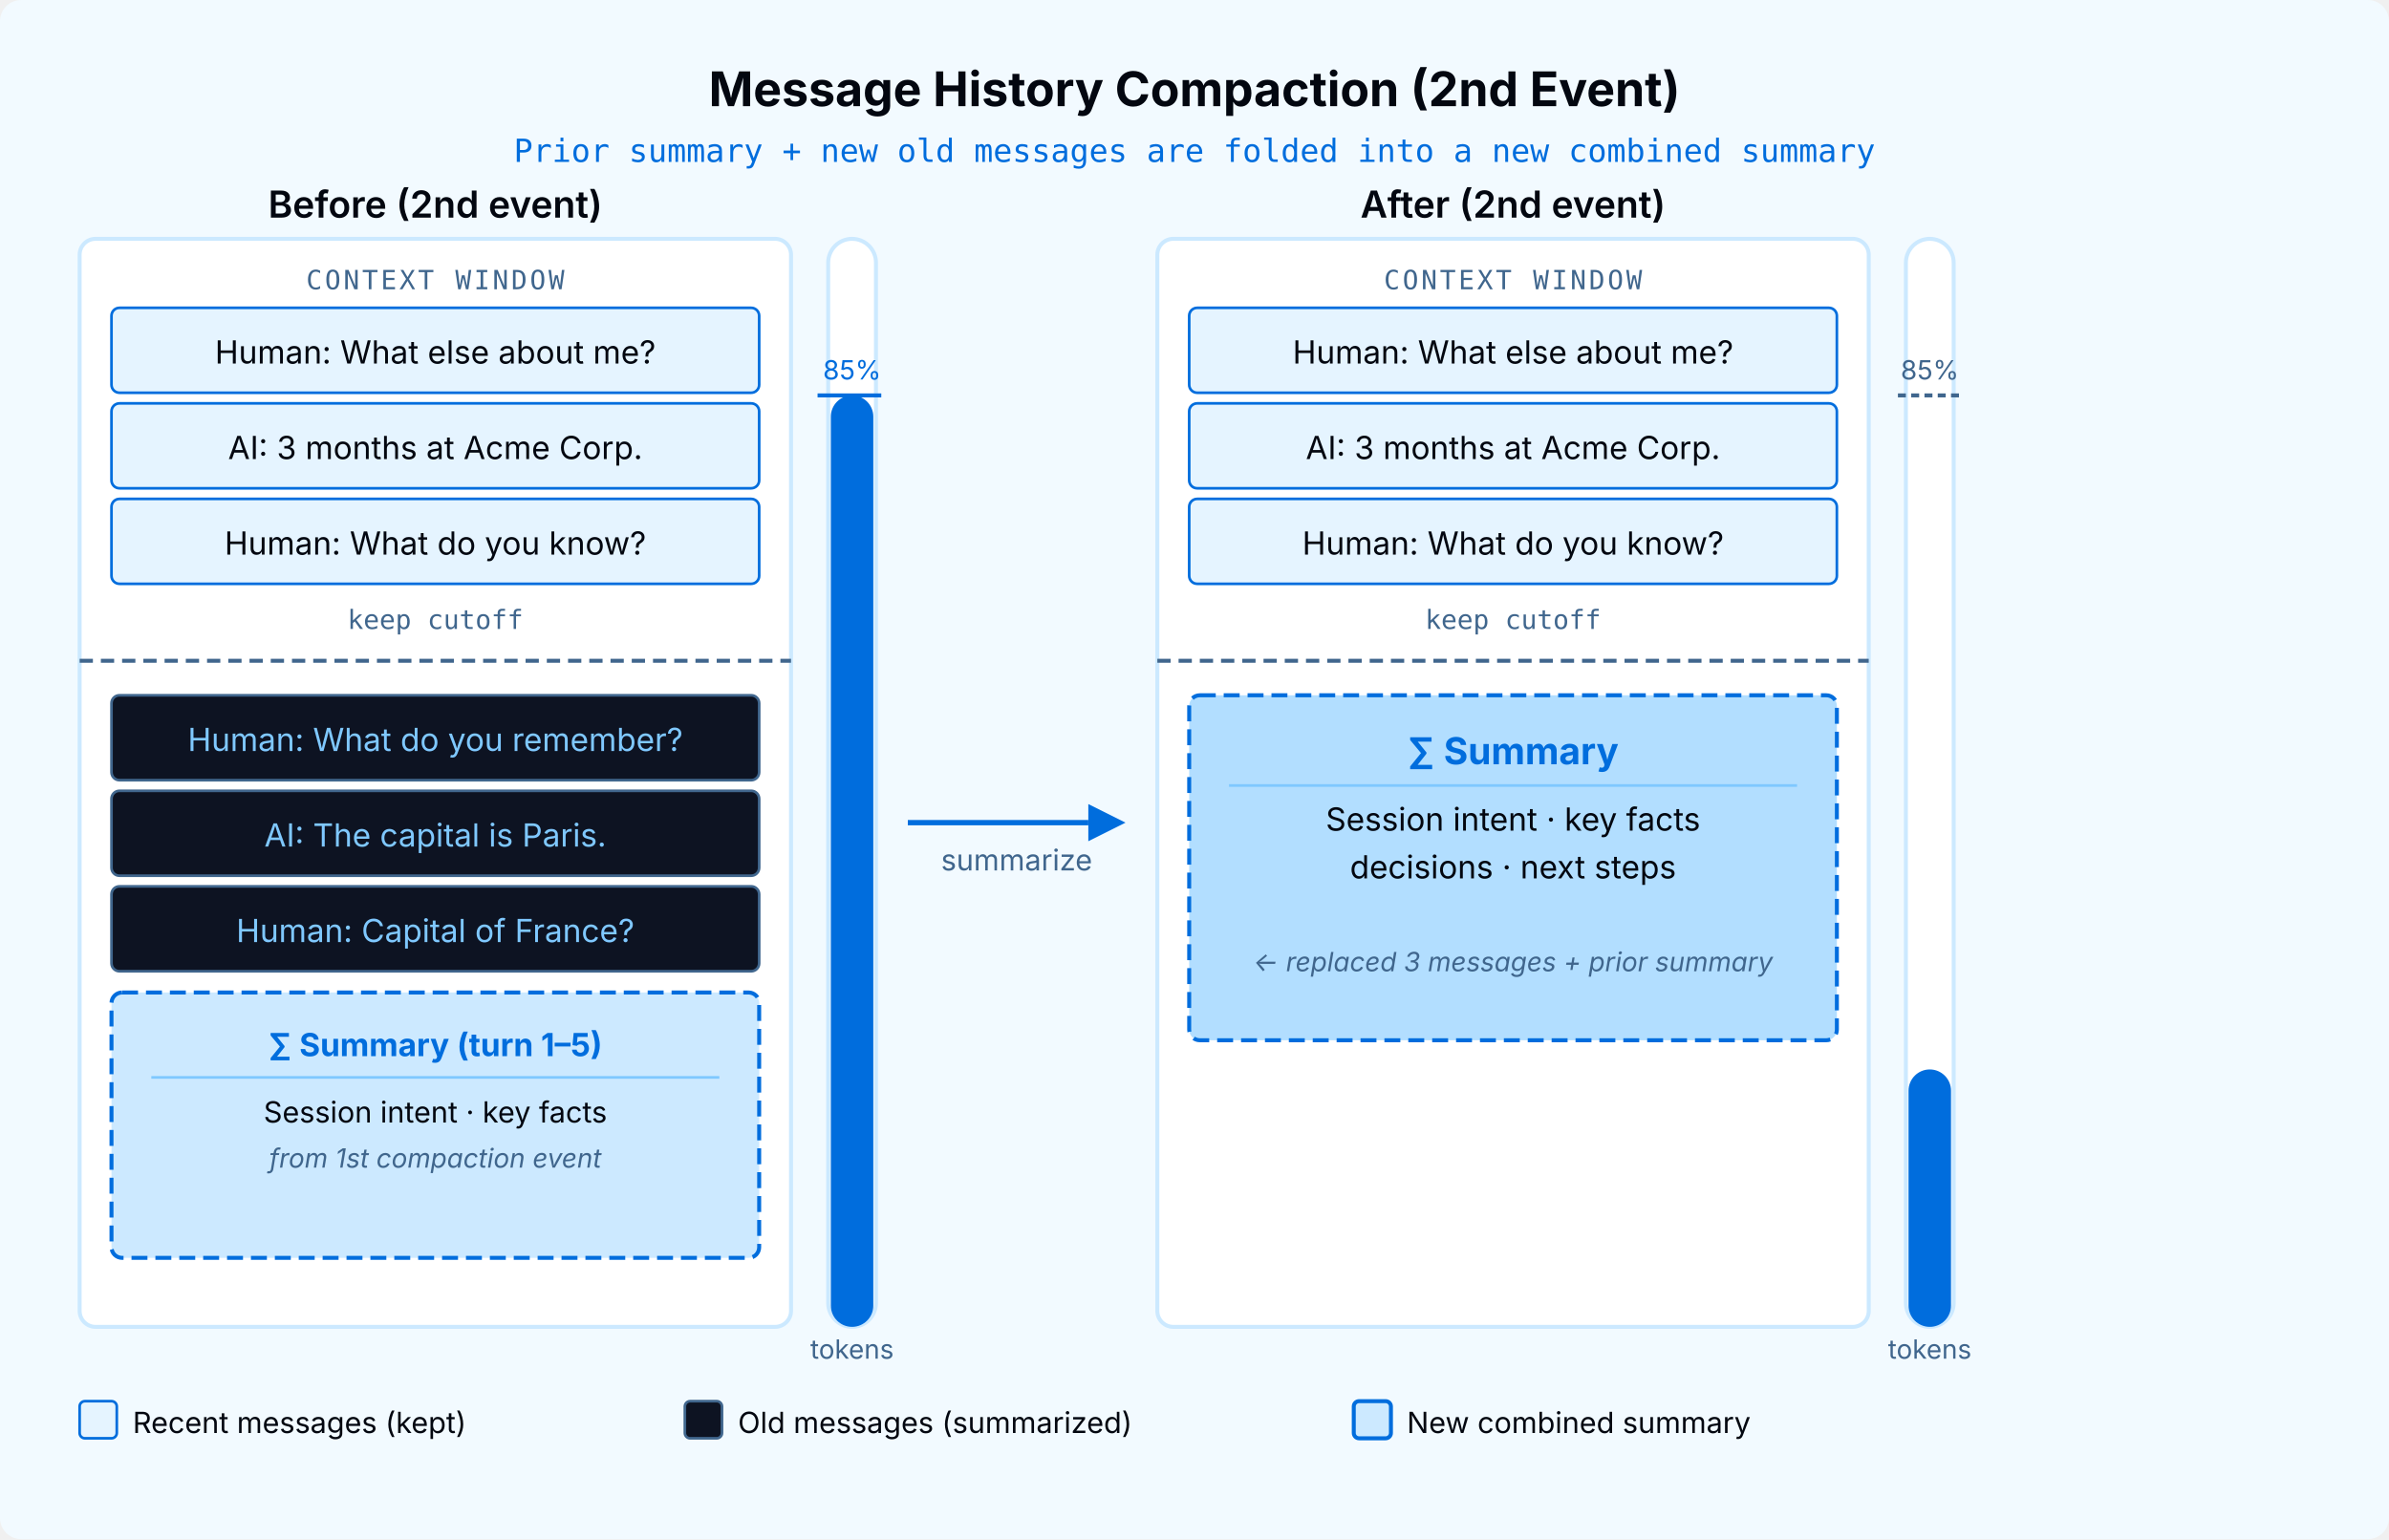
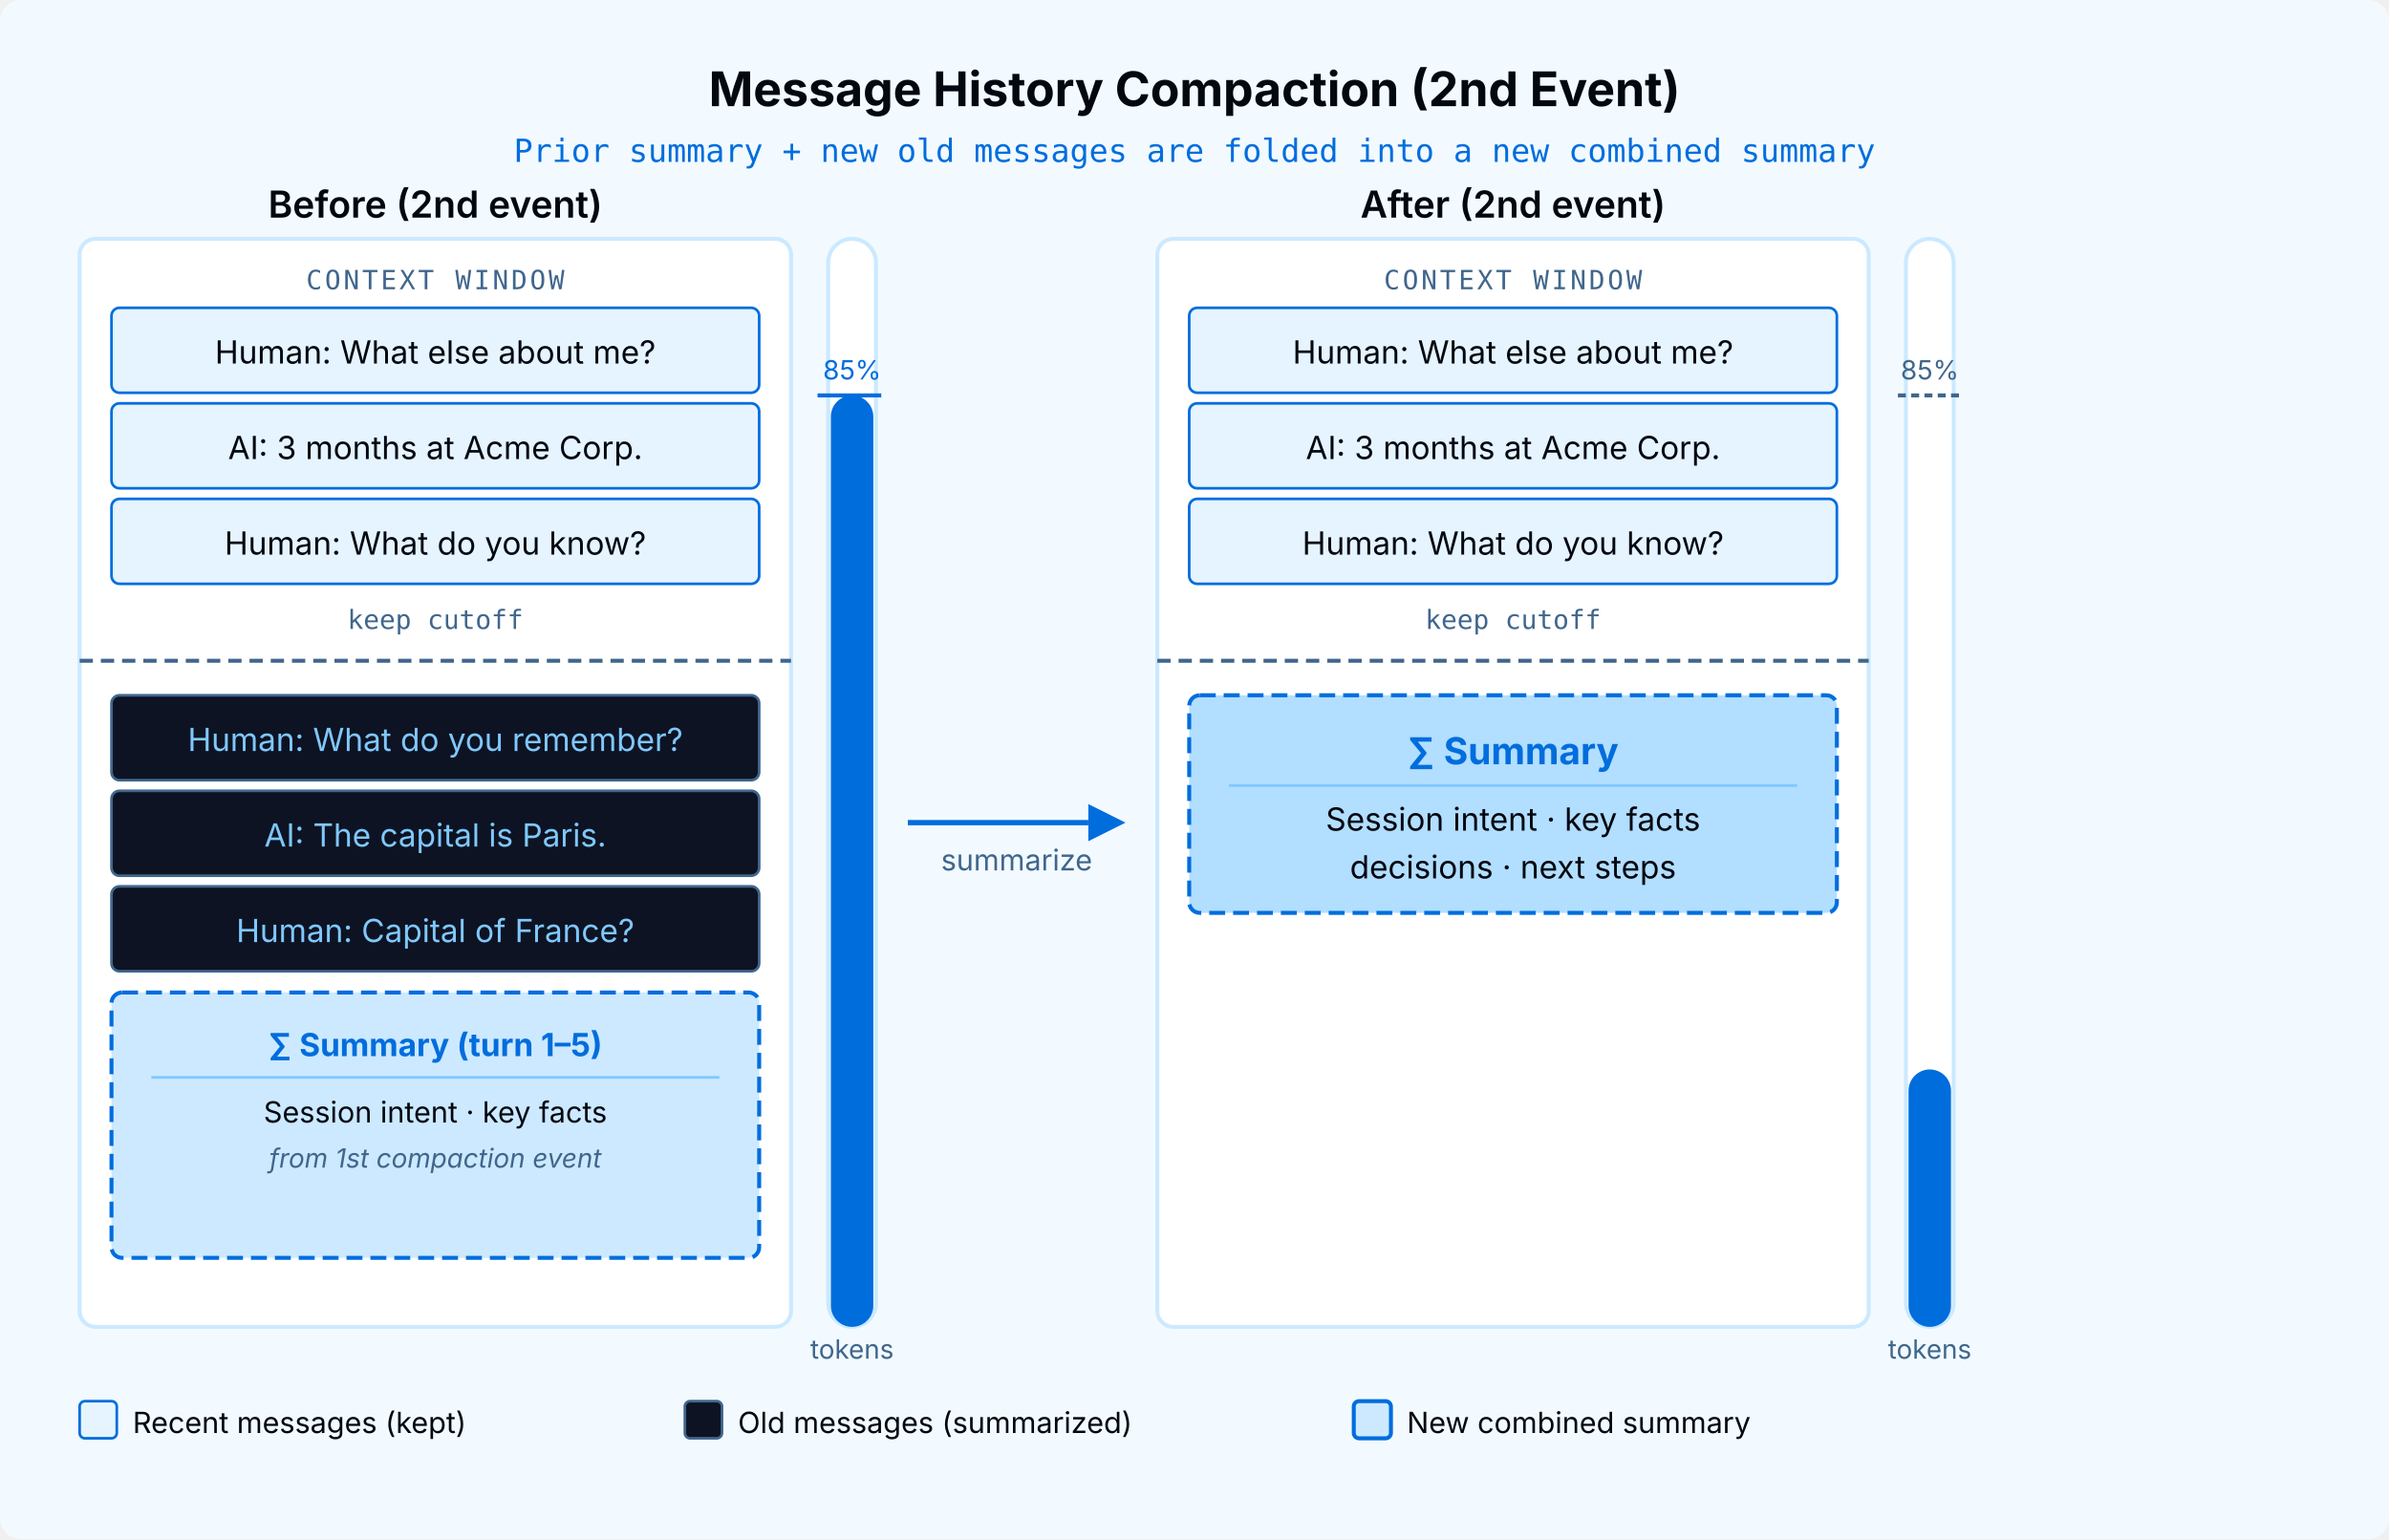
<svg xmlns="http://www.w3.org/2000/svg" width="900" height="580" font-family="'Inter', -apple-system, BlinkMacSystemFont, 'Segoe UI', sans-serif">
  <rect width="900" height="580" fill="#F2FAFF" rx="8" />
  <text x="450" y="40" text-anchor="middle" font-size="18" font-weight="700" fill="#030710">Message History Compaction (2nd Event)</text>
  <text x="450" y="61" text-anchor="middle" font-size="12" fill="#006DDD" font-family="'IBM Plex Mono', ui-monospace, SFMono-Regular, monospace">Prior summary + new old messages are folded into a new combined summary</text>
  <text x="164" y="82" text-anchor="middle" font-size="14" font-weight="600" fill="#030710">Before (2nd event)</text>
  <rect x="30" y="90" width="268" height="410" rx="6" fill="#FFFFFF" stroke="#CCE9FF" stroke-width="1.5" />
  <text x="164" y="109" text-anchor="middle" font-size="10" fill="#40668D" font-family="'IBM Plex Mono', ui-monospace, SFMono-Regular, monospace" letter-spacing="1">CONTEXT WINDOW</text>
  <rect x="42" y="116" width="244" height="32" rx="3" fill="#E5F4FF" stroke="#006DDD" stroke-width="1" />
  <text x="164" y="137" text-anchor="middle" font-size="12" fill="#030710">Human: What else about me?</text>
  <rect x="42" y="152" width="244" height="32" rx="3" fill="#E5F4FF" stroke="#006DDD" stroke-width="1" />
  <text x="164" y="173" text-anchor="middle" font-size="12" fill="#030710">AI: 3 months at Acme Corp.</text>
  <rect x="42" y="188" width="244" height="32" rx="3" fill="#E5F4FF" stroke="#006DDD" stroke-width="1" />
  <text x="164" y="209" text-anchor="middle" font-size="12" fill="#030710">Human: What do you know?</text>
  <text x="164" y="237" text-anchor="middle" font-size="10" fill="#40668D" font-family="'IBM Plex Mono', ui-monospace, SFMono-Regular, monospace">keep cutoff</text>
  <line x1="30" y1="249" x2="298" y2="249" stroke="#40668D" stroke-width="1.5" stroke-dasharray="5,3" />
  <rect x="42" y="262" width="244" height="32" rx="3" fill="#0D1322" stroke="#40668D" stroke-width="1" />
  <text x="164" y="283" text-anchor="middle" font-size="12" fill="#7FC8FF">Human: What do you remember?</text>
  <rect x="42" y="298" width="244" height="32" rx="3" fill="#0D1322" stroke="#40668D" stroke-width="1" />
  <text x="164" y="319" text-anchor="middle" font-size="12" fill="#7FC8FF">AI: The capital is Paris.</text>
  <rect x="42" y="334" width="244" height="32" rx="3" fill="#0D1322" stroke="#40668D" stroke-width="1" />
  <text x="164" y="355" text-anchor="middle" font-size="12" fill="#7FC8FF">Human: Capital of France?</text>
  <rect x="42" y="374" width="244" height="100" rx="4" fill="#CCE9FF" stroke="#006DDD" stroke-width="1.5" stroke-dasharray="6,3" />
  <text x="164" y="398" text-anchor="middle" font-size="12" font-weight="700" fill="#006DDD">∑ Summary (turn 1–5)</text>
  <line x1="57" y1="406" x2="271" y2="406" stroke="#7FC8FF" stroke-width="1" />
  <text x="164" y="423" text-anchor="middle" font-size="11" fill="#030710">Session intent · key facts</text>
  <text x="164" y="440" text-anchor="middle" font-size="10" font-style="italic" fill="#40668D">from 1st compaction event</text>
  <rect x="312" y="90" width="18" height="410" rx="9" fill="#FFFFFF" stroke="#CCE9FF" stroke-width="1.5" />
  <rect x="313" y="149" width="16" height="351" rx="8" fill="#006DDD" />
  <line x1="308" y1="149" x2="332" y2="149" stroke="#006DDD" stroke-width="1.5" />
  <text x="321" y="143" text-anchor="middle" font-size="10" fill="#006DDD">85%</text>
  <text x="321" y="512" text-anchor="middle" font-size="10" fill="#40668D">tokens</text>
  <line x1="342" y1="310" x2="410" y2="310" stroke="#006DDD" stroke-width="2" />
  <polygon points="410,303 424,310 410,317" fill="#006DDD" />
  <text x="383" y="328" text-anchor="middle" font-size="11" fill="#40668D">summarize</text>
  <text x="570" y="82" text-anchor="middle" font-size="14" font-weight="600" fill="#030710">After (2nd event)</text>
  <rect x="436" y="90" width="268" height="410" rx="6" fill="#FFFFFF" stroke="#CCE9FF" stroke-width="1.5" />
  <text x="570" y="109" text-anchor="middle" font-size="10" fill="#40668D" font-family="'IBM Plex Mono', ui-monospace, SFMono-Regular, monospace" letter-spacing="1">CONTEXT WINDOW</text>
  <rect x="448" y="116" width="244" height="32" rx="3" fill="#E5F4FF" stroke="#006DDD" stroke-width="1" />
  <text x="570" y="137" text-anchor="middle" font-size="12" fill="#030710">Human: What else about me?</text>
  <rect x="448" y="152" width="244" height="32" rx="3" fill="#E5F4FF" stroke="#006DDD" stroke-width="1" />
  <text x="570" y="173" text-anchor="middle" font-size="12" fill="#030710">AI: 3 months at Acme Corp.</text>
  <rect x="448" y="188" width="244" height="32" rx="3" fill="#E5F4FF" stroke="#006DDD" stroke-width="1" />
  <text x="570" y="209" text-anchor="middle" font-size="12" fill="#030710">Human: What do you know?</text>
  <text x="570" y="237" text-anchor="middle" font-size="10" fill="#40668D" font-family="'IBM Plex Mono', ui-monospace, SFMono-Regular, monospace">keep cutoff</text>
  <line x1="436" y1="249" x2="704" y2="249" stroke="#40668D" stroke-width="1.5" stroke-dasharray="5,3" />
-   <rect x="448" y="262" width="244" height="130" rx="4" fill="#B2DEFF" stroke="#006DDD" stroke-width="1.5" stroke-dasharray="6,3" />
+   <rect x="448" y="262" width="244" height="82" rx="4" fill="#B2DEFF" stroke="#006DDD" stroke-width="1.5" stroke-dasharray="6,3" />
  <text x="570" y="288" text-anchor="middle" font-size="14" font-weight="700" fill="#006DDD">∑ Summary</text>
  <line x1="463" y1="296" x2="677" y2="296" stroke="#7FC8FF" stroke-width="1" />
  <text x="570" y="313" text-anchor="middle" font-size="12" fill="#030710">Session intent · key facts</text>
  <text x="570" y="331" text-anchor="middle" font-size="12" fill="#030710">decisions · next steps</text>
-   <text x="570" y="366" text-anchor="middle" font-size="10" font-style="italic" fill="#40668D">← replaced 3 messages + prior summary</text>
  <rect x="718" y="90" width="18" height="410" rx="9" fill="#FFFFFF" stroke="#CCE9FF" stroke-width="1.5" />
  <rect x="719" y="403" width="16" height="97" rx="8" fill="#006DDD" />
  <line x1="715" y1="149" x2="739" y2="149" stroke="#40668D" stroke-width="1.5" stroke-dasharray="3,2" />
  <text x="727" y="143" text-anchor="middle" font-size="10" fill="#40668D">85%</text>
  <text x="727" y="512" text-anchor="middle" font-size="10" fill="#40668D">tokens</text>
  <rect x="30" y="528" width="14" height="14" rx="2" fill="#E5F4FF" stroke="#006DDD" stroke-width="1" />
  <text x="50" y="540" font-size="11" fill="#030710">Recent messages (kept)</text>
  <rect x="258" y="528" width="14" height="14" rx="2" fill="#0D1322" stroke="#40668D" stroke-width="1" />
  <text x="278" y="540" font-size="11" fill="#030710">Old messages (summarized)</text>
  <rect x="510" y="528" width="14" height="14" rx="2" fill="#CCE9FF" stroke="#006DDD" stroke-width="1.5" />
  <text x="530" y="540" font-size="11" fill="#030710">New combined summary</text>
</svg>
